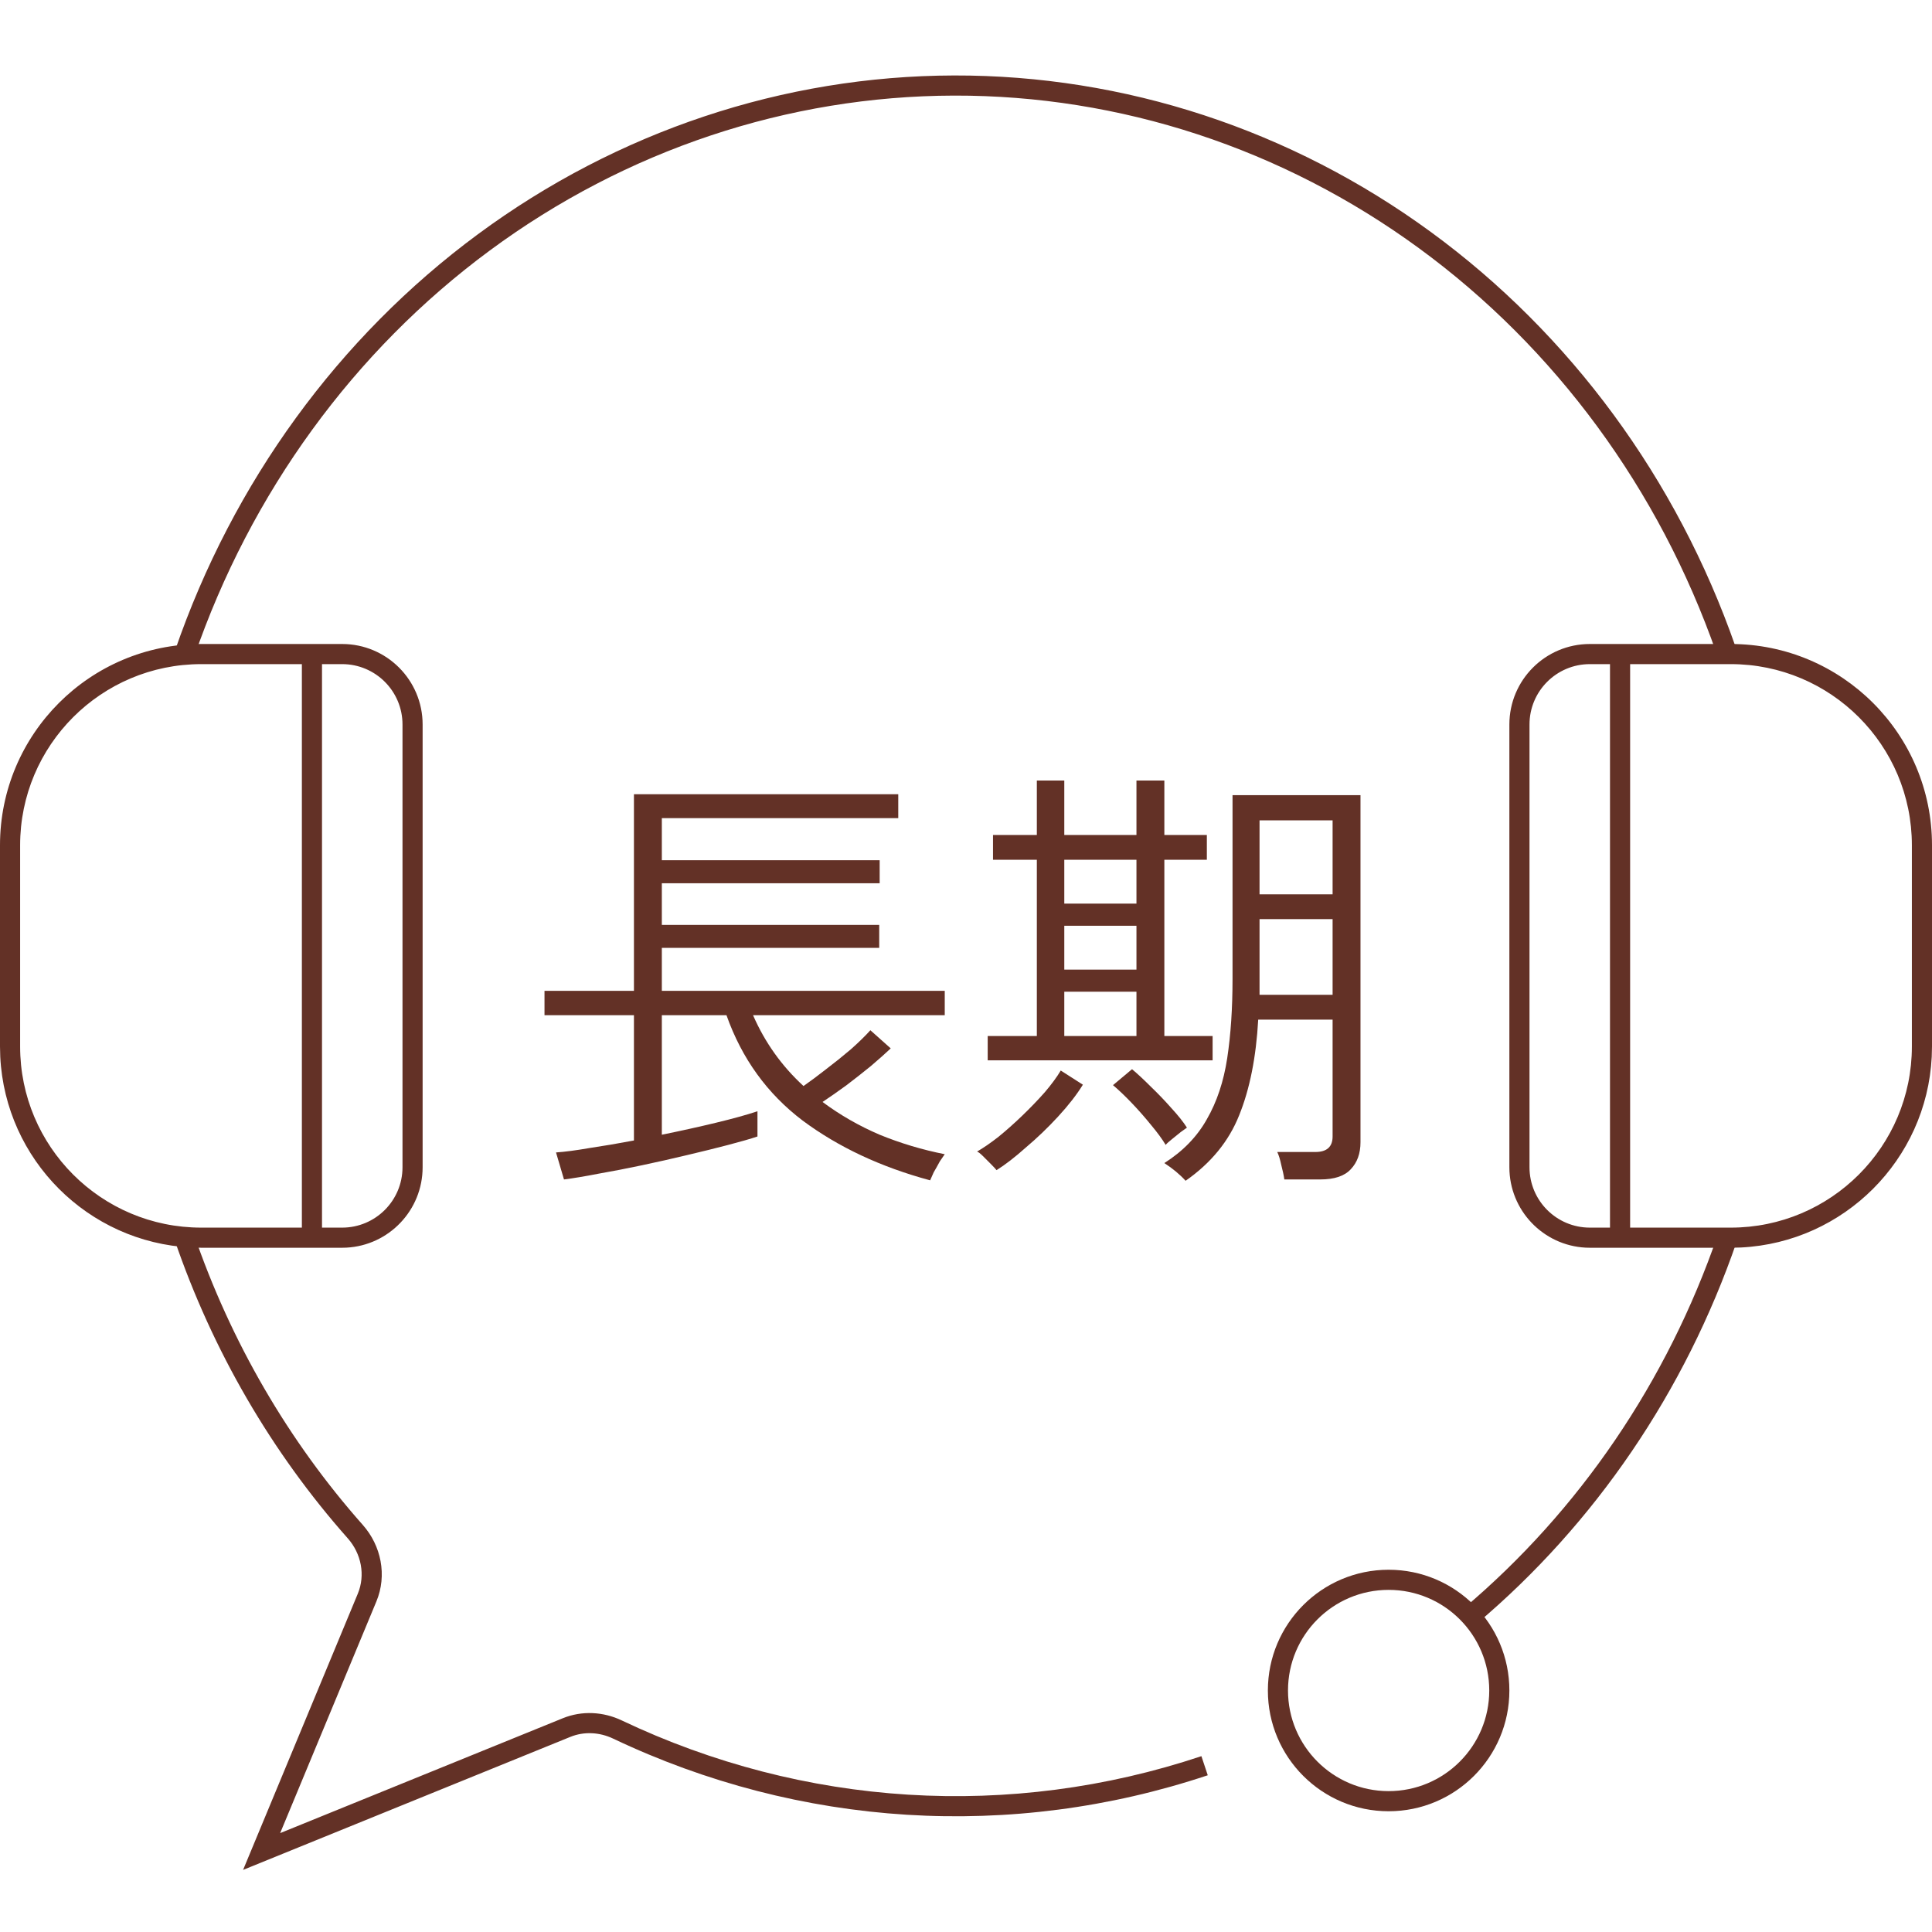
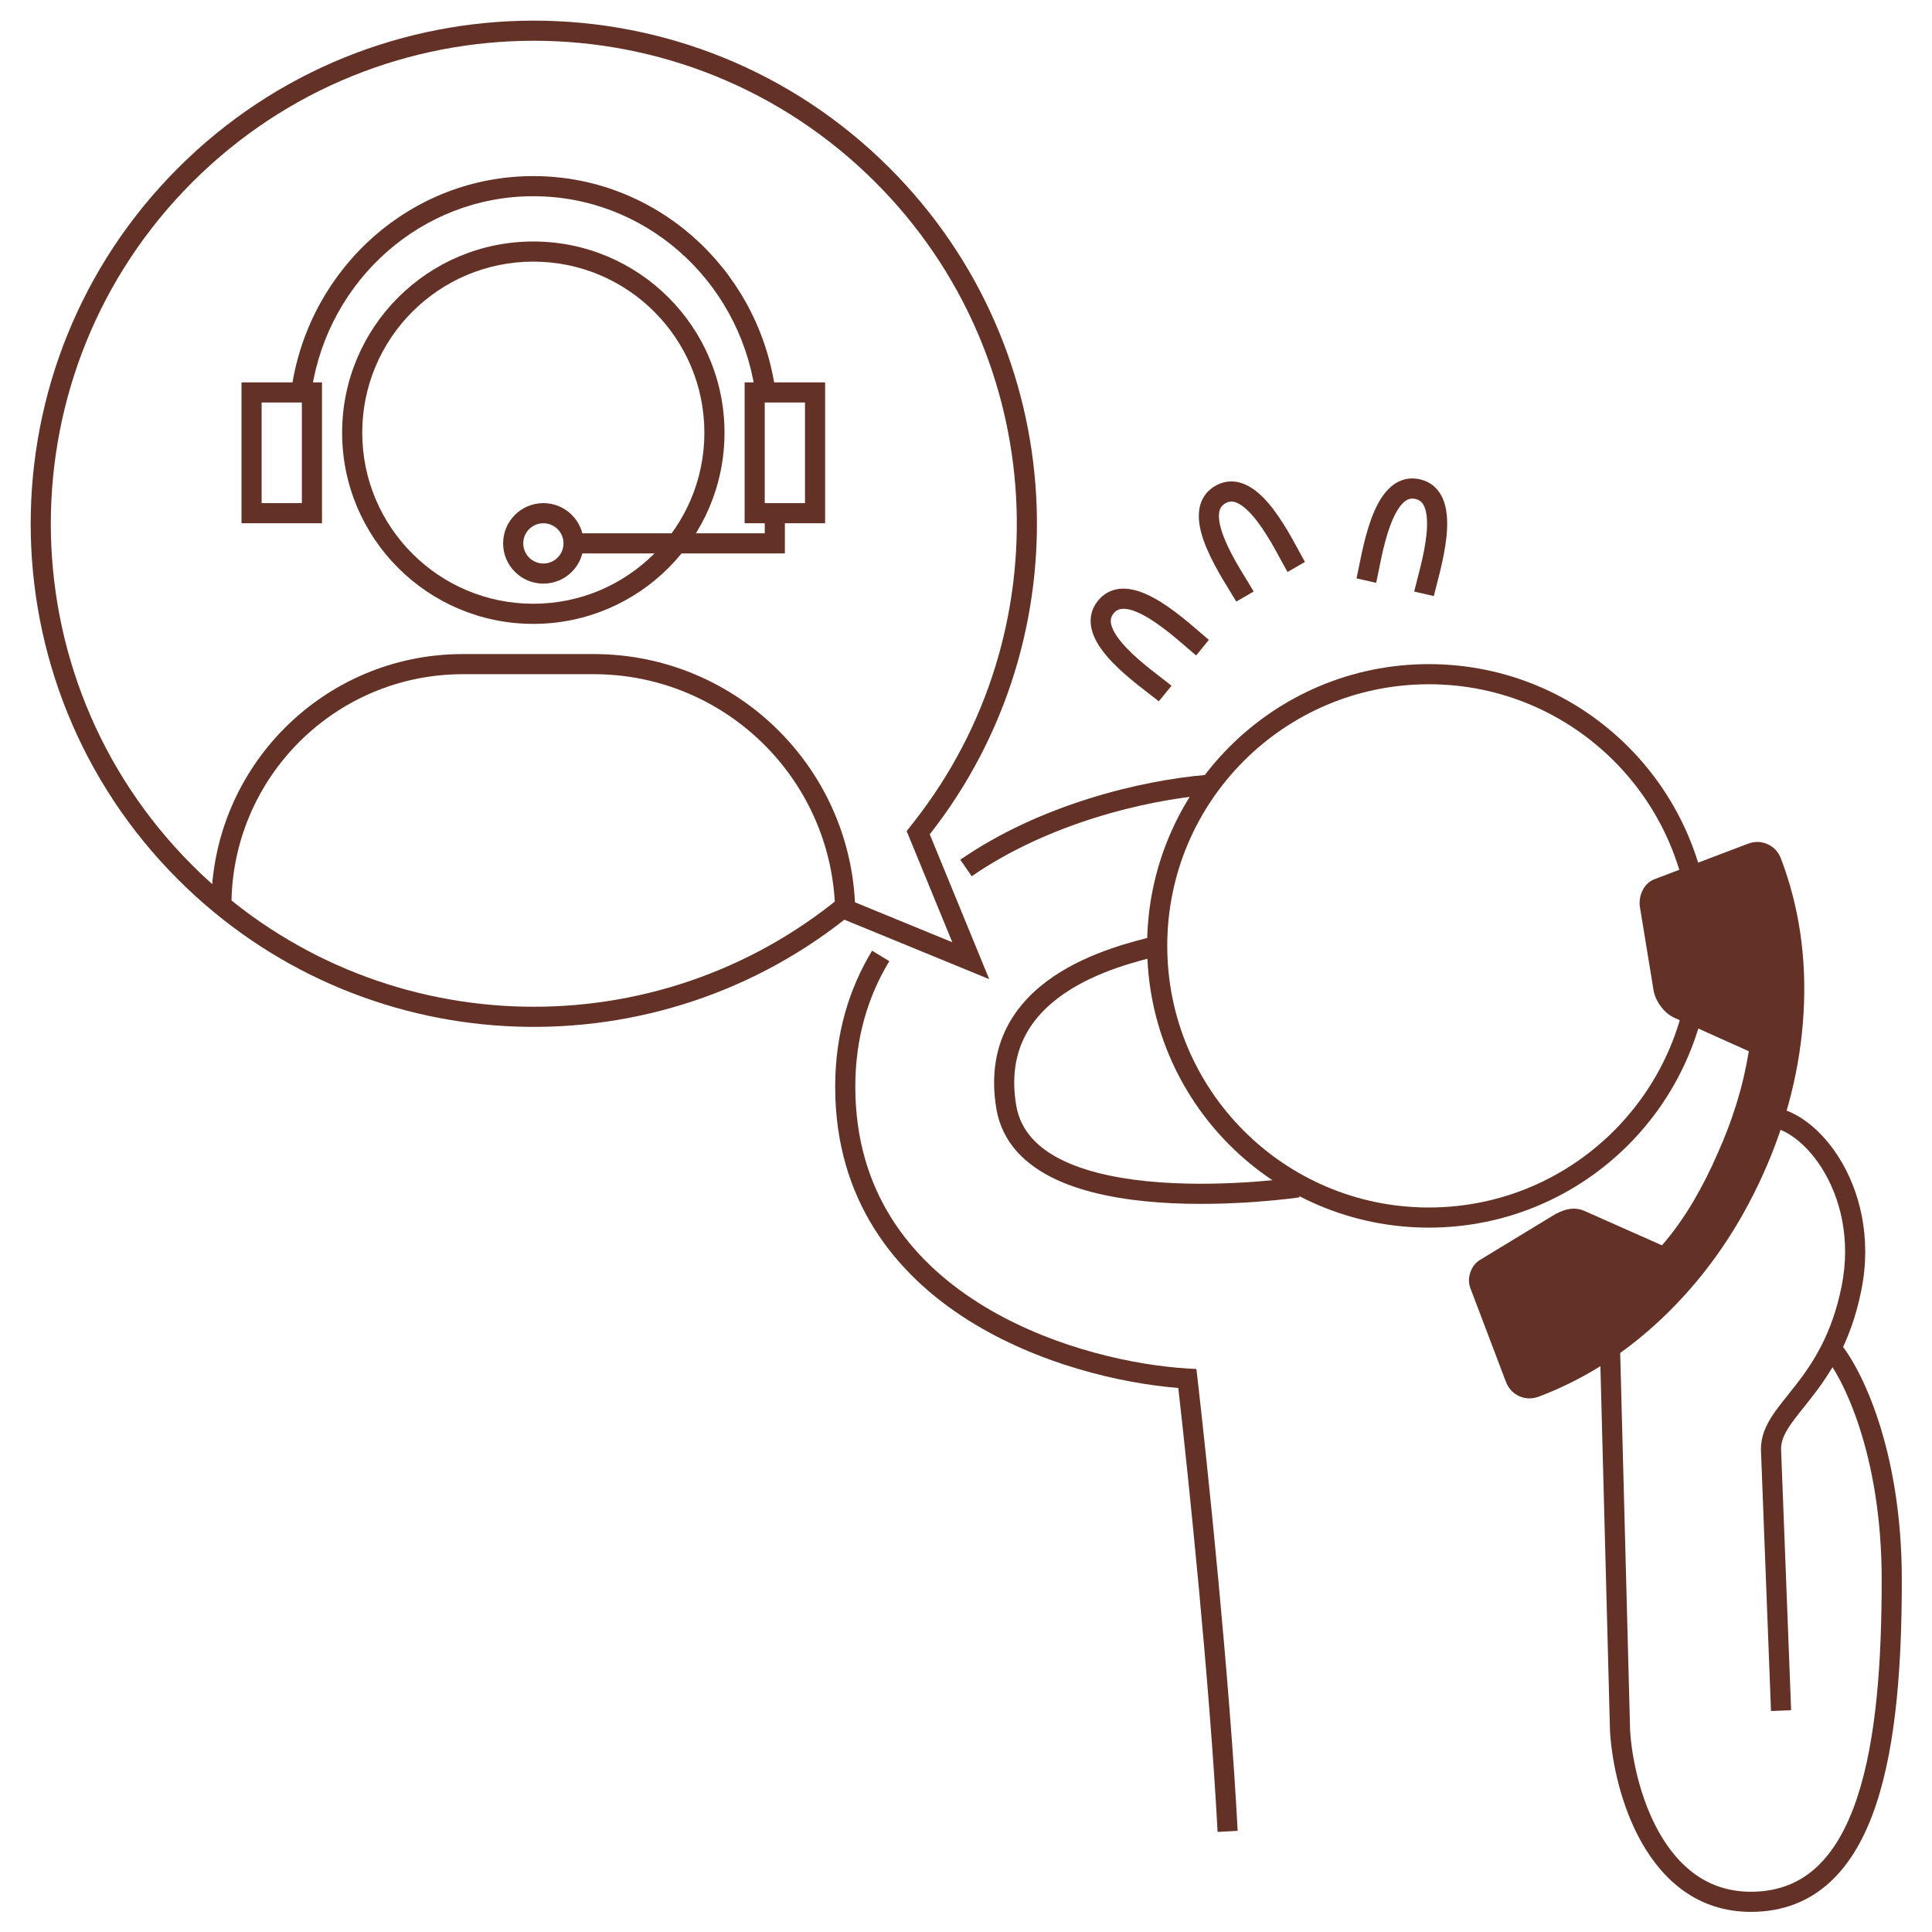
<svg xmlns="http://www.w3.org/2000/svg" width="96" height="96" viewBox="0 0 96 96" fill="none">
-   <mask id="mask0_5328_3344" style="mask-type:alpha" maskUnits="userSpaceOnUse" x="0" y="0" width="96" height="96">
+   <mask id="mask0_5545_2590" style="mask-type:alpha" maskUnits="userSpaceOnUse" x="0" y="0" width="96" height="96">
    <path d="M0 0H96V96H0V0Z" fill="#D9D9D9" />
  </mask>
-   <g mask="url(#mask0_5328_3344)">
-     <path d="M47.404 3.75C55.876 3.729 64.147 6.444 71.093 11.523C78.039 16.601 83.325 23.796 86.235 32.128L85.29 32.458C82.445 24.312 77.281 17.285 70.503 12.33C63.725 7.375 55.661 4.73 47.406 4.75C39.15 4.77 31.098 7.455 24.342 12.444C17.586 17.432 12.453 24.484 9.645 32.644L9.172 32.481L8.699 32.319C11.572 23.972 16.825 16.751 23.748 11.639C30.672 6.526 38.931 3.771 47.404 3.75Z" fill="#633126" />
-     <path d="M9.613 61.264C11.471 66.7 14.351 71.624 18.028 75.774C18.942 76.806 19.242 78.277 18.703 79.574L13.921 91.086L27.966 85.378C28.918 84.991 29.979 85.052 30.89 85.485C39.939 89.788 50.201 90.433 59.697 87.263L60.013 88.212C50.271 91.464 39.741 90.801 30.461 86.388C29.786 86.067 29.017 86.03 28.342 86.304L12.079 92.914L17.779 79.19C18.161 78.271 17.957 77.202 17.279 76.437C13.513 72.187 10.568 67.148 8.668 61.589L9.613 61.264Z" fill="#633126" />
-     <path d="M86.298 61.691C83.731 69.142 79.261 75.713 73.373 80.684L72.728 79.921C78.475 75.068 82.843 68.65 85.352 61.365L86.298 61.691Z" fill="#633126" />
-     <path d="M17 61V62H10V61H17ZM20 58V36C20 34.343 18.657 33 17 33H10C5.029 33 1 37.029 1 42V52C1 56.971 5.029 61 10 61V62L9.485 61.987C4.372 61.728 0.272 57.628 0.013 52.515L0 52V42C0 36.477 4.477 32 10 32H17C19.209 32 21 33.791 21 36V58C21 60.14 19.319 61.888 17.206 61.995L17 62V61C18.657 61 20 59.657 20 58Z" fill="#633126" />
-     <path d="M79 61V62H86V61H79ZM76 58V36C76 34.343 77.343 33 79 33H86C90.971 33 95 37.029 95 42V52C95 56.971 90.971 61 86 61V62L86.515 61.987C91.628 61.728 95.728 57.628 95.987 52.515L96 52V42C96 36.477 91.523 32 86 32H79C76.791 32 75 33.791 75 36V58C75 60.14 76.681 61.888 78.794 61.995L79 62V61C77.343 61 76 59.657 76 58Z" fill="#633126" />
-     <path d="M74 84C74 81.239 71.761 79 69 79C66.239 79 64 81.239 64 84C64 86.761 66.239 89 69 89V90C65.686 90 63 87.314 63 84C63 80.686 65.686 78 69 78C72.314 78 75 80.686 75 84C75 87.314 72.314 90 69 90V89C71.761 89 74 86.761 74 84Z" fill="#633126" />
-     <path d="M16 32.5V61.5H15V32.5H16Z" fill="#633126" />
-     <path d="M81 32.5V61.5H80V32.5H81Z" fill="#633126" />
-     <path d="M58.912 58.672C58.633 58.364 58.281 58.071 57.856 57.792C58.78 57.205 59.484 56.479 59.968 55.614C60.467 54.749 60.804 53.737 60.98 52.578C61.156 51.419 61.244 50.107 61.244 48.64V39.51H67.602V56.758C67.602 57.315 67.441 57.763 67.118 58.1C66.81 58.437 66.304 58.606 65.6 58.606H63.818C63.789 58.401 63.737 58.159 63.664 57.88C63.605 57.601 63.539 57.389 63.466 57.242H65.358C65.93 57.242 66.216 56.985 66.216 56.472V50.664H62.52C62.417 52.527 62.102 54.111 61.574 55.416C61.061 56.707 60.173 57.792 58.912 58.672ZM49.078 52.688V51.478H51.52V42.722H49.342V41.49H51.52V38.784H52.884V41.49H56.47V38.784H57.856V41.49H59.968V42.722H57.856V51.478H60.254V52.688H49.078ZM62.586 49.432H66.216V45.67H62.586V49.432ZM62.586 44.438H66.216V40.764H62.586V44.438ZM52.884 51.478H56.47V49.278H52.884V51.478ZM52.884 48.178H56.47V46H52.884V48.178ZM52.884 44.9H56.47V42.722H52.884V44.9ZM49.518 58.144C49.459 58.071 49.364 57.968 49.232 57.836C49.1 57.704 48.968 57.572 48.836 57.44C48.719 57.323 48.623 57.249 48.55 57.22C48.858 57.044 49.21 56.802 49.606 56.494C50.002 56.171 50.398 55.819 50.794 55.438C51.205 55.042 51.579 54.653 51.916 54.272C52.253 53.876 52.517 53.517 52.708 53.194L53.808 53.898C53.5 54.397 53.089 54.925 52.576 55.482C52.063 56.039 51.527 56.553 50.97 57.022C50.427 57.506 49.943 57.88 49.518 58.144ZM57.922 56.89C57.746 56.597 57.504 56.267 57.196 55.9C56.888 55.519 56.565 55.152 56.228 54.8C55.891 54.448 55.583 54.155 55.304 53.92L56.25 53.128C56.514 53.348 56.822 53.634 57.174 53.986C57.541 54.338 57.885 54.697 58.208 55.064C58.545 55.431 58.802 55.753 58.978 56.032C58.934 56.061 58.831 56.135 58.67 56.252C58.523 56.369 58.369 56.494 58.208 56.626C58.061 56.743 57.966 56.831 57.922 56.89Z" fill="#633126" />
-     <path d="M46.218 58.65C43.769 57.99 41.657 57 39.882 55.68C38.122 54.345 36.861 52.6 36.098 50.444H32.886V56.384C33.825 56.193 34.719 55.995 35.57 55.79C36.421 55.585 37.11 55.394 37.638 55.218V56.472C37.286 56.589 36.802 56.729 36.186 56.89C35.57 57.051 34.888 57.22 34.14 57.396C33.407 57.572 32.659 57.741 31.896 57.902C31.133 58.063 30.415 58.203 29.74 58.32C29.065 58.452 28.493 58.547 28.024 58.606L27.628 57.264C28.068 57.235 28.625 57.161 29.3 57.044C29.989 56.941 30.723 56.817 31.5 56.67V50.444H27.056V49.234H31.5V39.466H44.634V40.654H32.886V42.744H43.71V43.888H32.886V45.956H43.688V47.1H32.886V49.234H46.944V50.444H37.418C38.005 51.793 38.841 52.967 39.926 53.964C40.263 53.729 40.637 53.451 41.048 53.128C41.473 52.805 41.884 52.475 42.28 52.138C42.676 51.786 42.999 51.471 43.248 51.192L44.26 52.094C43.996 52.343 43.666 52.637 43.27 52.974C42.874 53.297 42.463 53.619 42.038 53.942C41.613 54.25 41.224 54.521 40.872 54.756C41.737 55.401 42.683 55.944 43.71 56.384C44.751 56.809 45.829 57.132 46.944 57.352C46.9 57.411 46.819 57.528 46.702 57.704C46.599 57.895 46.497 58.078 46.394 58.254C46.306 58.445 46.247 58.577 46.218 58.65Z" fill="#633126" />
+   <g mask="url(#mask0_5545_2590)">
+     <path d="M88.499 42.674C89.402 45.055 89.775 47.604 89.619 50.321C89.463 53.039 88.793 55.711 87.611 58.338C86.43 60.965 84.874 63.239 82.944 65.158C81.014 67.078 78.859 68.489 76.478 69.392C76.135 69.522 75.806 69.517 75.491 69.375C75.176 69.233 74.953 68.991 74.823 68.648L73.067 64.02C72.966 63.753 72.966 63.481 73.068 63.203C73.169 62.924 73.336 62.719 73.569 62.587L77.287 60.327C77.578 60.173 77.838 60.085 78.069 60.063C78.301 60.041 78.521 60.077 78.731 60.171L82.582 61.88C83.143 61.232 83.652 60.521 84.11 59.748C84.569 58.975 84.983 58.159 85.354 57.299C85.721 56.484 86.034 55.658 86.293 54.819C86.552 53.98 86.753 53.119 86.898 52.236L83.193 50.57C82.957 50.463 82.743 50.288 82.553 50.044C82.362 49.801 82.236 49.538 82.173 49.257L81.477 45.011C81.452 44.716 81.507 44.444 81.642 44.197C81.777 43.95 81.968 43.779 82.216 43.685L86.844 41.929C87.186 41.799 87.515 41.805 87.831 41.947C88.146 42.089 88.369 42.331 88.499 42.674Z" fill="#633126" />
+     <path d="M84 47C84 39.82 78.18 34 71 34C63.82 34 58 39.82 58 47C58 54.18 63.82 60 71 60V61C63.268 61 57 54.732 57 47C57 39.268 63.268 33 71 33C78.732 33 85 39.268 85 47C85 54.732 78.732 61 71 61V60C78.18 60 84 54.18 84 47Z" fill="#633126" />
+     <path d="M41.5 54C41.5 51.364 42.191 49.125 43.334 47.24L44.19 47.76C43.141 49.489 42.5 51.549 42.5 54C42.5 59.188 45.208 62.587 48.642 64.752C51.879 66.793 55.739 67.719 58.494 67.961L59.029 68.001L59.448 68.025L59.497 68.442C59.997 72.778 61.098 83.358 61.499 90.974L60.501 91.026C60.114 83.672 59.067 73.525 58.549 68.968C55.666 68.735 51.567 67.778 48.108 65.598C44.459 63.296 41.5 59.611 41.5 54ZM60.042 39.498C56.897 39.76 52.076 40.921 48.284 43.541L47.716 42.719C51.693 39.971 56.697 38.774 59.958 38.502L60.042 39.498Z" fill="#633126" />
+     <path d="M87.424 55.014C88.126 54.906 88.865 55.141 89.53 55.573C90.201 56.01 90.838 56.671 91.359 57.492C92.404 59.138 93.017 61.477 92.49 64.106C91.97 66.704 90.923 68.274 90.019 69.436C89.558 70.03 89.185 70.458 88.902 70.89C88.635 71.298 88.502 71.638 88.5 71.998L89 84.981L88 85.019L87.5 72.027V72.008C87.5 71.372 87.743 70.838 88.066 70.343C88.378 69.867 88.817 69.355 89.231 68.823C90.077 67.734 91.03 66.304 91.51 63.909C91.983 61.545 91.429 59.467 90.516 58.028C90.058 57.307 89.517 56.758 88.985 56.412C88.448 56.062 87.957 55.943 87.576 56.002L87.424 55.014Z" fill="#633126" />
+     <path d="M80.999 85.98C81.081 87.343 81.493 89.383 82.447 91.065C83.397 92.74 84.84 94 87 94C88.376 94 89.441 93.546 90.284 92.76C91.139 91.962 91.79 90.796 92.275 89.342C93.248 86.425 93.5 82.495 93.5 78.5C93.5 72.189 91.525 68.38 90.62 67.325L91.38 66.675C92.475 67.953 94.5 72.012 94.5 78.5C94.5 82.505 94.252 86.575 93.225 89.658C92.71 91.204 91.986 92.538 90.966 93.49C89.934 94.454 88.624 95 87 95C84.36 95 82.636 93.427 81.577 91.56C80.525 89.704 80.087 87.499 80.001 86.029L80 86.022V86.013L79.5 67.013L80.5 66.987L80.999 85.98Z" fill="#633126" />
+     <path d="M57.501 47L57.622 47.485C56.609 47.739 54.571 48.222 52.906 49.352C52.081 49.912 51.368 50.618 50.916 51.514C50.468 52.404 50.259 53.514 50.493 54.918C50.707 56.2 51.584 57.089 52.899 57.703C54.225 58.322 55.936 58.628 57.661 58.751C59.379 58.874 61.072 58.812 62.339 58.72C62.971 58.673 63.496 58.619 63.861 58.577C64.044 58.556 64.187 58.538 64.283 58.525C64.331 58.519 64.368 58.514 64.392 58.511C64.404 58.509 64.413 58.508 64.419 58.507C64.422 58.506 64.424 58.506 64.426 58.506H64.428C64.428 58.51 64.435 58.555 64.501 59L64.573 59.495H64.57C64.568 59.495 64.566 59.496 64.562 59.496C64.555 59.497 64.545 59.499 64.531 59.501C64.504 59.505 64.466 59.51 64.415 59.517C64.313 59.53 64.165 59.55 63.977 59.571C63.599 59.615 63.061 59.67 62.412 59.718C61.117 59.813 59.372 59.876 57.59 59.749C55.815 59.622 53.964 59.303 52.477 58.609C50.98 57.911 49.793 56.8 49.507 55.082C49.241 53.486 49.471 52.159 50.022 51.065C50.571 49.976 51.42 49.151 52.345 48.523C54.179 47.279 56.392 46.761 57.379 46.515L57.501 47Z" fill="#633126" />
+     <path d="M54.56 29.847C54.983 29.327 55.558 29.192 56.121 29.271C56.654 29.347 57.198 29.613 57.686 29.918C58.656 30.523 59.627 31.435 60.068 31.794L59.437 32.569C58.908 32.138 58.057 31.328 57.157 30.766C56.71 30.487 56.307 30.308 55.982 30.261C55.686 30.22 55.491 30.287 55.335 30.479C55.179 30.671 55.152 30.875 55.253 31.156C55.364 31.466 55.621 31.823 55.985 32.205C56.717 32.972 57.683 33.642 58.212 34.073L57.58 34.848C57.14 34.489 56.051 33.722 55.261 32.895C54.864 32.479 54.493 31.999 54.311 31.493C54.12 30.958 54.136 30.368 54.56 29.847Z" fill="#633126" />
+     <path d="M60.386 24.144C60.967 23.808 61.553 23.887 62.05 24.161C62.521 24.421 62.935 24.864 63.283 25.322C63.974 26.233 64.558 27.43 64.842 27.922L63.976 28.422C63.635 27.832 63.127 26.772 62.486 25.926C62.168 25.507 61.856 25.196 61.568 25.037C61.306 24.893 61.1 24.887 60.886 25.01C60.672 25.134 60.574 25.316 60.568 25.614C60.562 25.943 60.675 26.369 60.879 26.854C61.291 27.832 61.955 28.801 62.296 29.392L61.43 29.892C61.146 29.4 60.401 28.296 59.958 27.242C59.734 26.712 59.558 26.131 59.569 25.594C59.58 25.026 59.805 24.48 60.386 24.144Z" fill="#633126" />
+     <path d="M70.557 23.818C71.211 23.968 71.586 24.424 71.764 24.964C71.931 25.475 71.933 26.081 71.876 26.654C71.761 27.792 71.373 29.066 71.246 29.619L70.271 29.395C70.424 28.731 70.774 27.609 70.881 26.554C70.933 26.029 70.916 25.589 70.814 25.277C70.721 24.993 70.574 24.848 70.333 24.793C70.092 24.737 69.897 24.804 69.689 25.018C69.46 25.255 69.253 25.644 69.072 26.138C68.707 27.135 68.534 28.297 68.381 28.962L67.406 28.738C67.534 28.184 67.74 26.868 68.133 25.795C68.331 25.255 68.597 24.709 68.971 24.323C69.366 23.914 69.903 23.668 70.557 23.818Z" fill="#633126" />
+     <path d="M43.496 9.055C34.123 -0.318 18.927 -0.318 9.555 9.055C0.182 18.427 0.182 33.623 9.555 42.996C18.102 51.543 31.494 52.296 40.893 45.253L41.338 44.912L41.796 44.552L47.319 46.819L45.052 41.297L45.412 40.838C52.818 31.42 52.179 17.738 43.496 9.055ZM44.203 8.348C53.248 17.393 53.913 31.645 46.199 41.456L49.153 48.653L41.956 45.699C32.145 53.414 17.893 52.748 8.848 43.703C-0.916 33.94 -0.916 18.111 8.848 8.348C18.611 -1.415 34.44 -1.415 44.203 8.348Z" fill="#633126" />
+     <path d="M35 21.5C35 16.806 31.194 13 26.5 13C21.806 13 18 16.806 18 21.5C18 26.194 21.806 30 26.5 30V31C21.253 31 17 26.747 17 21.5C17 16.253 21.253 12 26.5 12C31.747 12 36 16.253 36 21.5C36 26.747 31.747 31 26.5 31V30C31.194 30 35 26.194 35 21.5Z" fill="#633126" />
+     <path d="M26.5 8.75C32.557 8.75 37.566 13.271 38.494 19.172L37.506 19.328C36.65 13.89 32.041 9.75 26.5 9.75C20.959 9.75 16.35 13.89 15.494 19.328L14.506 19.172C15.434 13.271 20.443 8.75 26.5 8.75Z" fill="#633126" />
+     <path d="M16 19V26H12V19H16ZM13 25H15V20H13V25Z" fill="#633126" />
+     <path d="M41 19V26H37V19H41ZM38 25H40V20H38V25Z" fill="#633126" />
+     <path d="M28 27C28 26.448 27.552 26 27 26C26.448 26 26 26.448 26 27C26 27.552 26.448 28 27 28V29C25.895 29 25 28.105 25 27C25 25.895 25.895 25 27 25C28.105 25 29 25.895 29 27C29 28.105 28.105 29 27 29V28C27.552 28 28 27.552 28 27Z" fill="#633126" />
+     <path d="M39 25.5V27.5H28.5V26.5H38V25.5H39Z" fill="#633126" />
+     <path d="M29.5 32.5C36.68 32.5 42.5 38.32 42.5 45.5H41.5C41.5 38.873 36.127 33.5 29.5 33.5H23C16.649 33.5 11.5 38.649 11.5 45H10.5C10.5 38.096 16.096 32.5 23 32.5H29.5Z" fill="#633126" />
  </g>
</svg>
